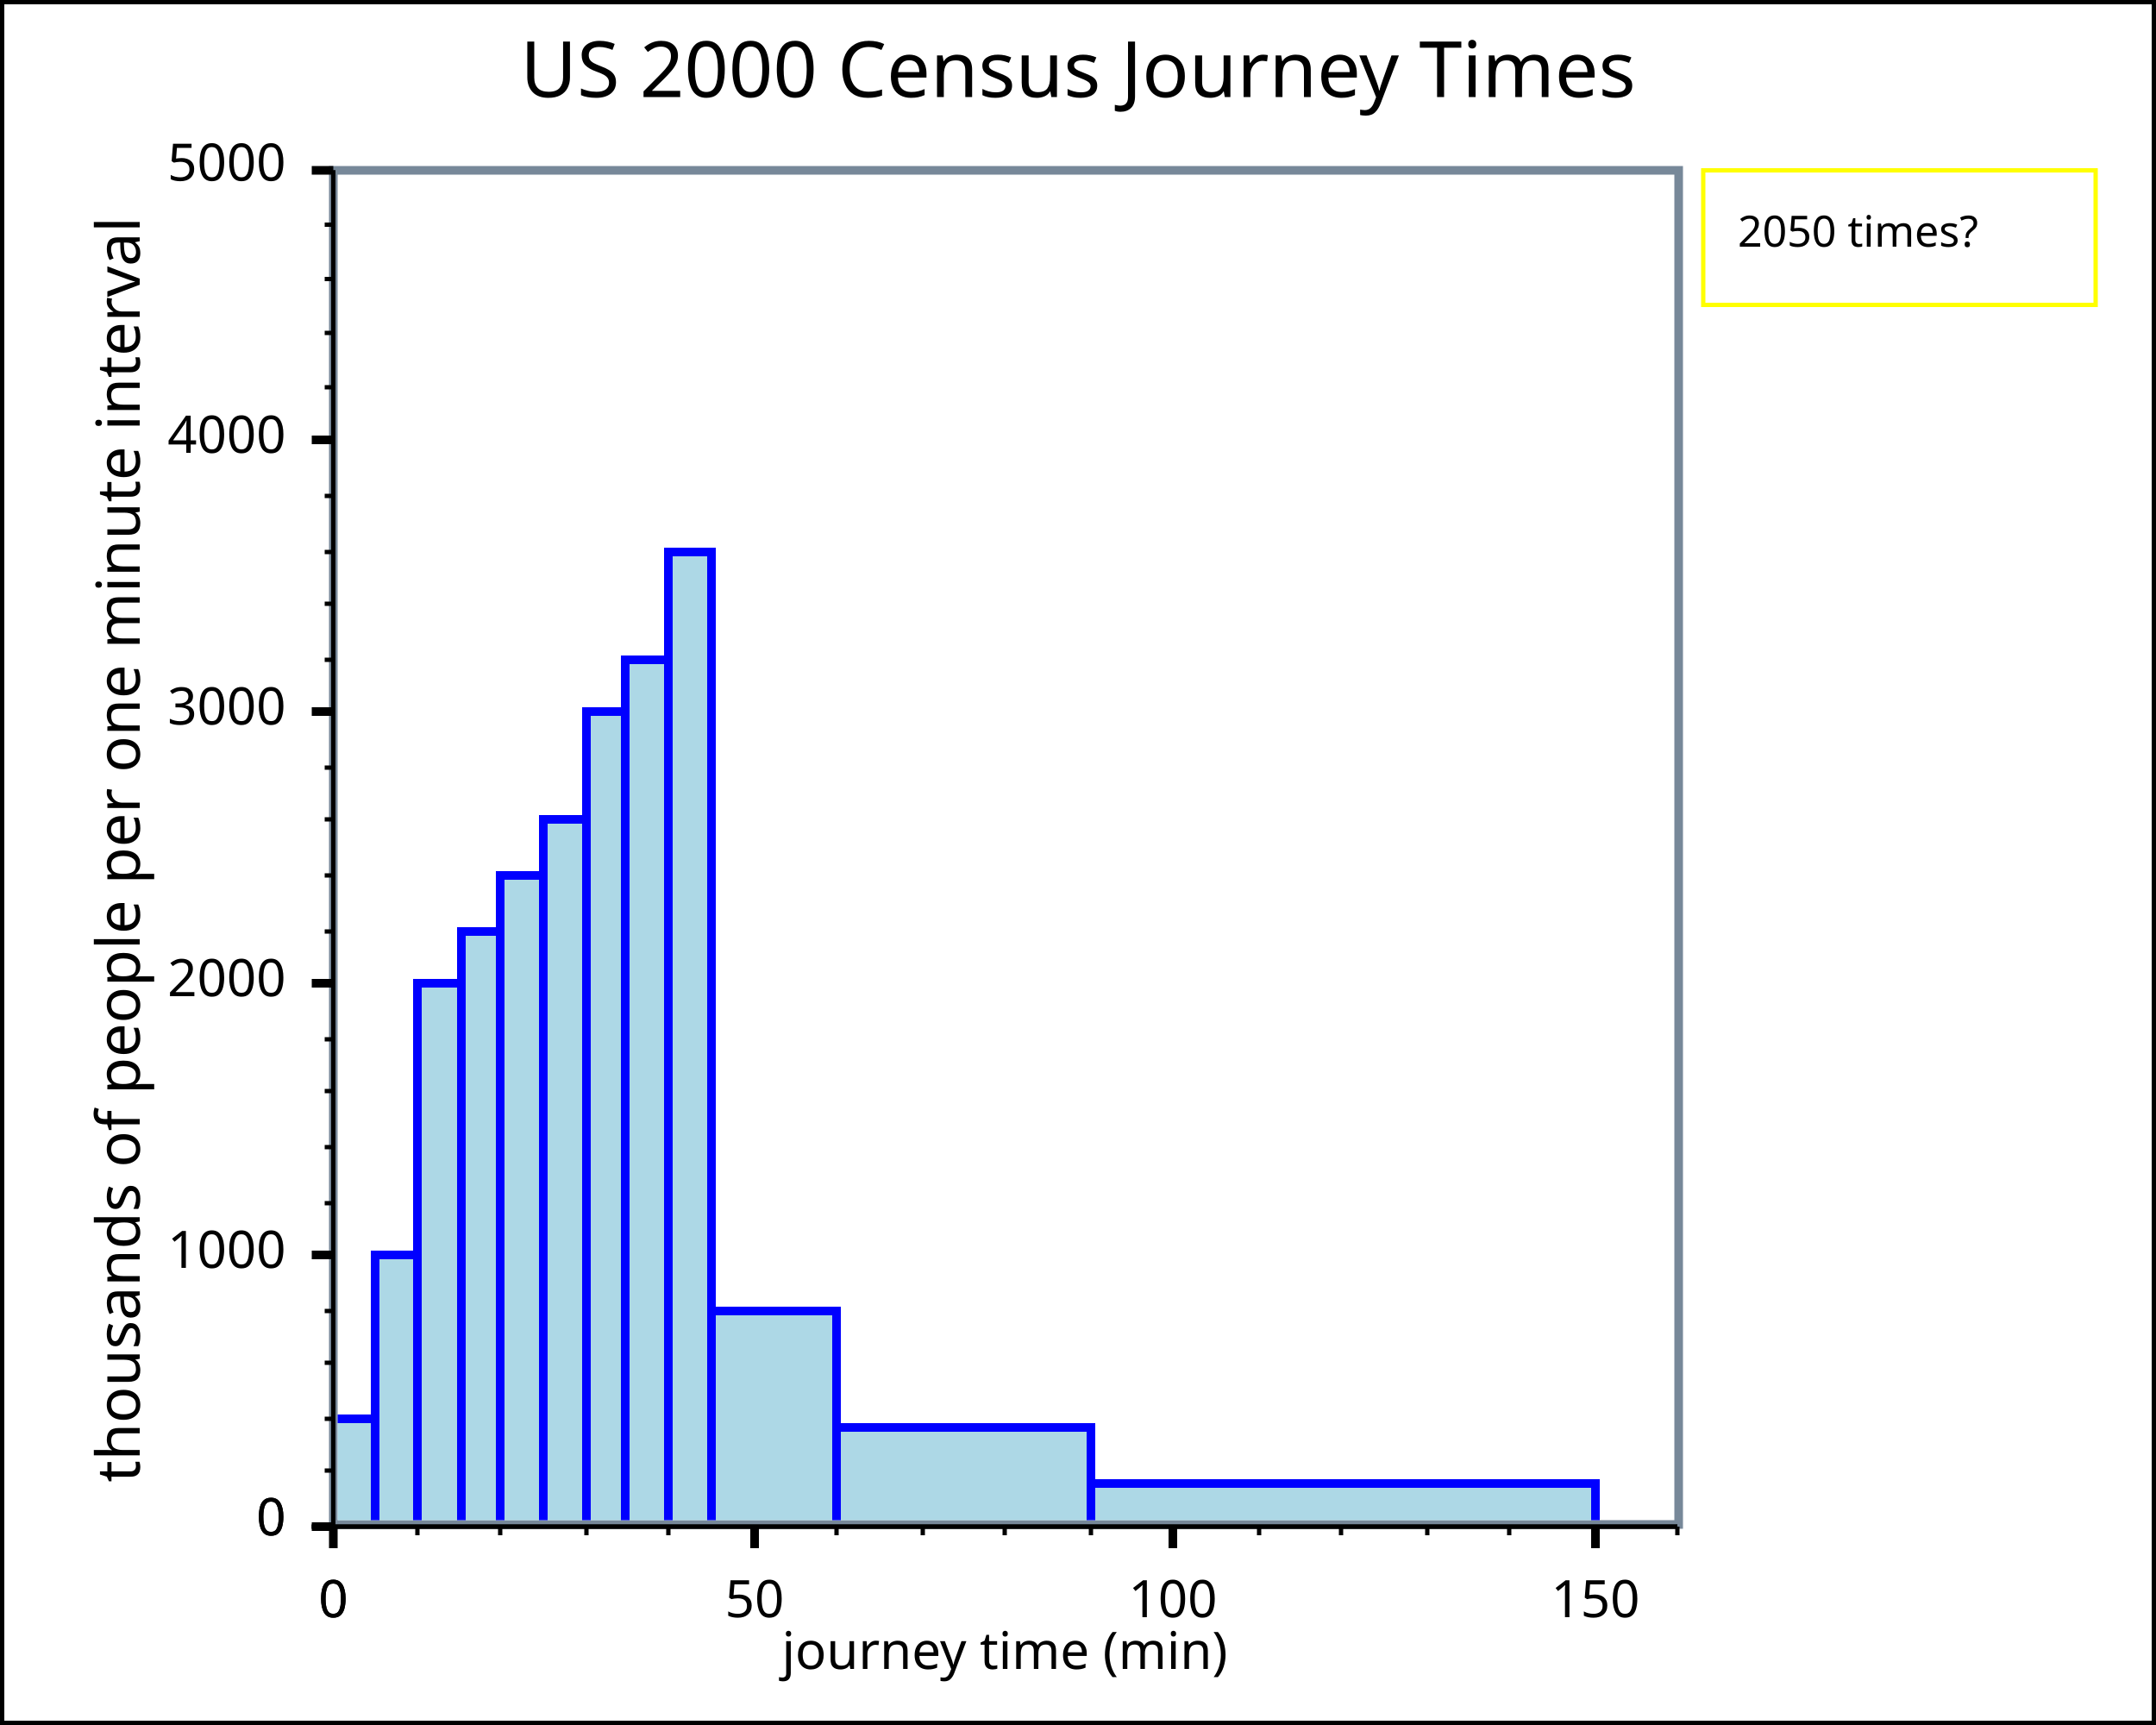
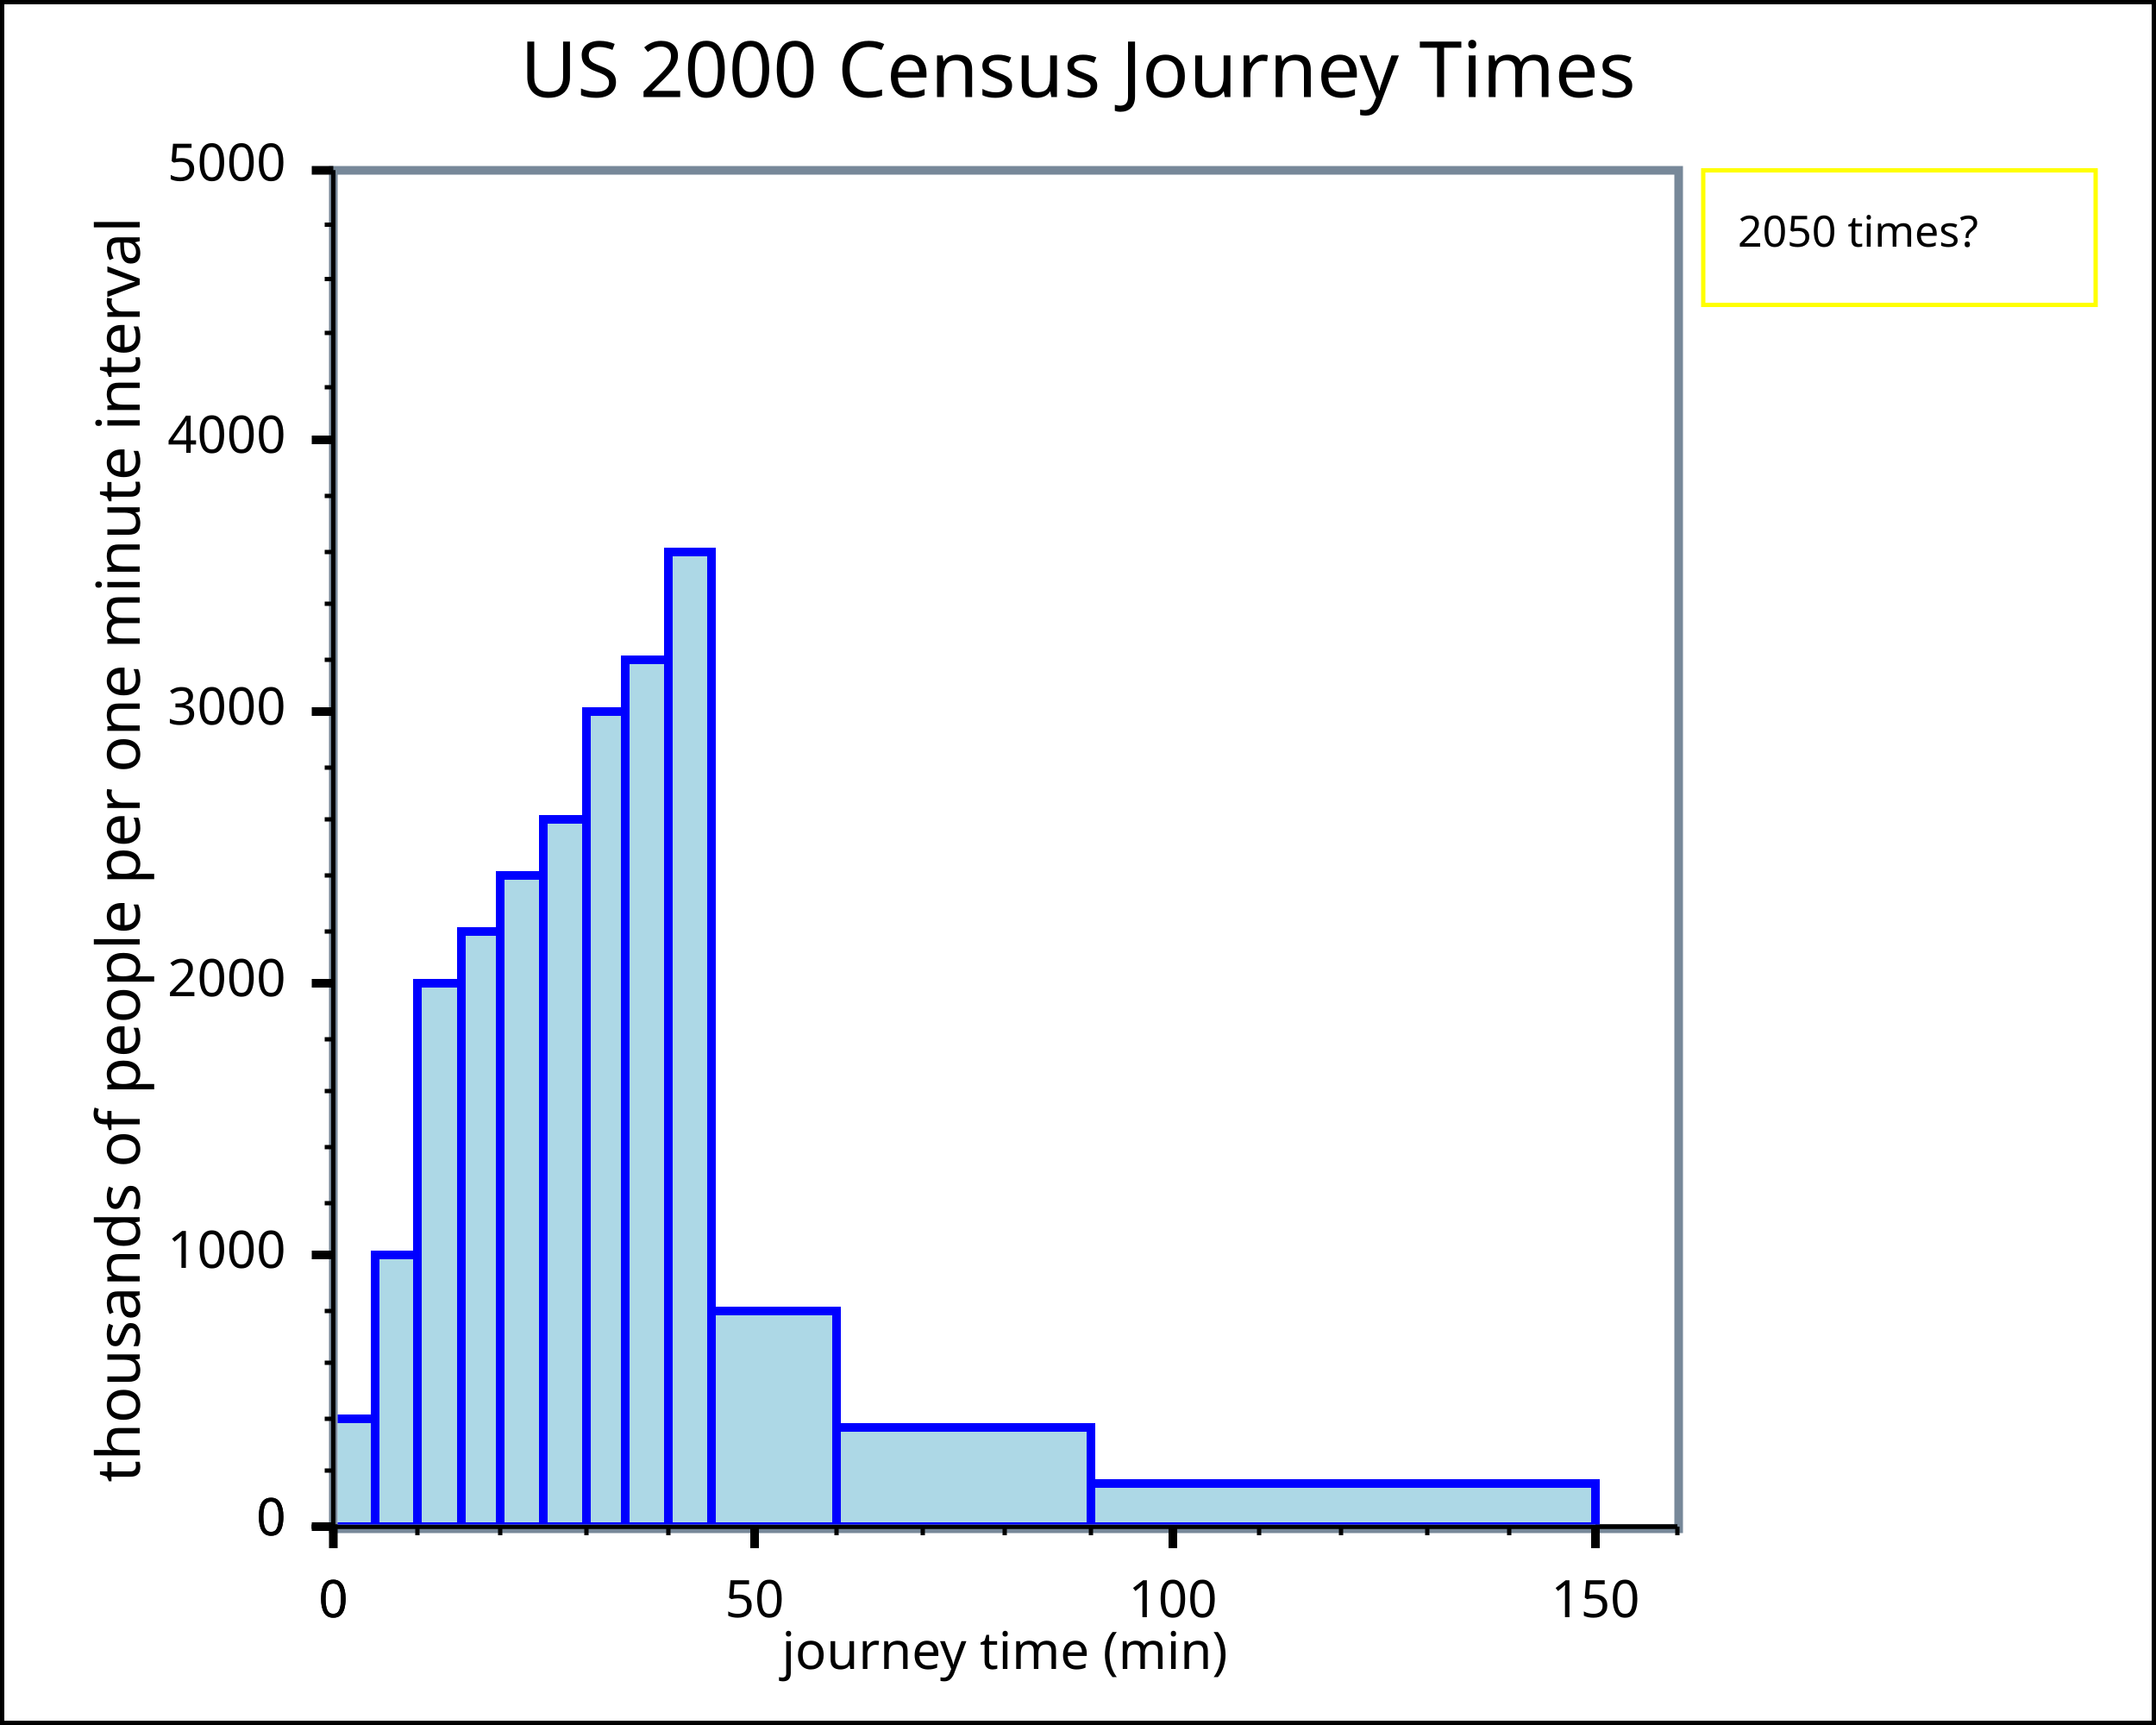
<svg xmlns="http://www.w3.org/2000/svg" width="500" height="400" version="1.1">
  <clipPath id="plot_window">
-     <rect x="78.3" y="40.5" width="310" height="312" />
+     <rect x="78.3" y="40.5" width="310" height="313" />
  </clipPath>
  <g id="imageBackground" stroke="rgb(0,0,0)" fill="rgb(255,255,255)" stroke-width="2">
    <rect x="0" y="0" width="500" height="400" />
  </g>
  <g id="plotBackground" stroke="rgb(119,136,153)" fill="rgb(255,255,255)" stroke-width="2">
-     <rect x="77.3" y="39.5" width="312" height="314" />
+     <rect x="77.3" y="39.5" width="312" height="315" />
  </g>
  <g id="yMinorGrid" stroke="rgb(200,220,255)" stroke-width="0.5" />
  <g id="yMajorGrid" stroke="rgb(200,220,255)" stroke-width="1" />
  <g id="xMinorGrid" stroke="rgb(200,220,255)" stroke-width="0.5" />
  <g id="xMajorGrid" stroke="rgb(200,220,255)" stroke-width="1" />
  <g id="yAxis" stroke="rgb(0,0,0)" stroke-width="1">
    <line x1="77.3" y1="39.5" x2="77.3" y2="359" />
    <line x1="77.3" y1="39.5" x2="77.3" y2="354" />
  </g>
  <g id="xAxis" stroke="rgb(0,0,0)" stroke-width="1">
    <line x1="72.3" y1="354" x2="389" y2="354" />
    <line x1="72.3" y1="354" x2="389" y2="354" />
  </g>
  <g id="yMinorTicks" stroke="rgb(0,0,0)" stroke-width="1">
    <path d="M75.3,341 L77.3,341 M75.3,329 L77.3,329 M75.3,316 L77.3,316 M75.3,304 L77.3,304 M75.3,279 L77.3,279 M75.3,266 L77.3,266 M75.3,253 L77.3,253 M75.3,241 L77.3,241 M75.3,216 L77.3,216 M75.3,203 L77.3,203 M75.3,190 L77.3,190 M75.3,178 L77.3,178 M75.3,153 L77.3,153 M75.3,140 L77.3,140 M75.3,128 L77.3,128 M75.3,115 L77.3,115 M75.3,89.8 L77.3,89.8 M75.3,77.2 L77.3,77.2 M75.3,64.7 L77.3,64.7 M75.3,52.1 L77.3,52.1 M75.3,354 L77.3,354 " fill="none" />
  </g>
  <g id="xMinorTicks" stroke="rgb(0,0,0)" stroke-width="1">
    <path d="M96.8,354 L96.8,356 M116,354 L116,356 M136,354 L136,356 M155,354 L155,356 M194,354 L194,356 M214,354 L214,356 M233,354 L233,356 M253,354 L253,356 M292,354 L292,356 M311,354 L311,356 M331,354 L331,356 M350,354 L350,356 M389,354 L389,356 " fill="none" />
  </g>
  <g id="yMajorTicks" stroke="rgb(0,0,0)" stroke-width="2">
    <path d="M72.3,354 L77.3,354 M72.3,291 L77.3,291 M72.3,228 L77.3,228 M72.3,165 L77.3,165 M72.3,102 L77.3,102 M72.3,39.5 L77.3,39.5 M72.3,354 L77.3,354 " fill="none" />
  </g>
  <g id="xMajorTicks" stroke="rgb(0,0,0)" stroke-width="2">
    <path d="M77.3,354 L77.3,359 M175,354 L175,359 M272,354 L272,359 M370,354 L370,359 M77.3,354 L77.3,359 " fill="none" />
  </g>
  <g id="xTicksValues">
    <text x="77.3" y="375" text-anchor="middle" font-size="12" font-family="Lucida Sans Unicode">0</text>
    <text x="175" y="375" text-anchor="middle" font-size="12" font-family="Lucida Sans Unicode">50</text>
    <text x="272" y="375" text-anchor="middle" font-size="12" font-family="Lucida Sans Unicode">100</text>
    <text x="370" y="375" text-anchor="middle" font-size="12" font-family="Lucida Sans Unicode">150</text>
    <text x="77.3" y="375" text-anchor="middle" font-size="12" font-family="Lucida Sans Unicode">0</text>
  </g>
  <g id="yTicksValues">
    <text x="66.3" y="356" text-anchor="end" font-size="12" font-family="Lucida Sans Unicode">0</text>
    <text x="66.3" y="294" text-anchor="end" font-size="12" font-family="Lucida Sans Unicode">1000</text>
    <text x="66.3" y="231" text-anchor="end" font-size="12" font-family="Lucida Sans Unicode">2000</text>
    <text x="66.3" y="168" text-anchor="end" font-size="12" font-family="Lucida Sans Unicode">3000</text>
    <text x="66.3" y="105" text-anchor="end" font-size="12" font-family="Lucida Sans Unicode">4000</text>
    <text x="66.3" y="41.9" text-anchor="end" font-size="12" font-family="Lucida Sans Unicode">5000</text>
    <text x="66.3" y="356" text-anchor="end" font-size="12" font-family="Lucida Sans Unicode">0</text>
  </g>
  <g id="yLabel">
    <text x="32.4" y="197" text-anchor="middle" transform="rotate(-90 32.4 197 )" font-size="14" font-family="Lucida Sans Unicode">thousands of people per one minute interval</text>
  </g>
  <g id="xLabel">
    <text x="233" y="387" text-anchor="middle" font-size="12" font-family="Lucida Sans Unicode">journey time (min)</text>
  </g>
  <g id="plotPoints" clip-path="url(#plot_window)">
    <g stroke="rgb(0,0,255)" fill="rgb(173,216,230)" stroke-width="2">
      <path d="M77.3,354 L77.3,329 L87,329 L87,354 ZM87,354 L87,291 L96.8,291 L96.8,354 ZM96.8,354 L96.8,228 L107,228 L107,354 ZM107,354 L107,216 L116,216 L116,354 ZM116,354 L116,203 L126,203 L126,354 ZM126,354 L126,190 L136,190 L136,354 ZM136,354 L136,165 L145,165 L145,354 ZM145,354 L145,153 L155,153 L155,354 ZM155,354 L155,128 L165,128 L165,354 ZM165,354 L165,304 L194,304 L194,354 ZM194,354 L194,331 L253,331 L253,354 ZM253,354 L253,344 L370,344 L370,354 Z" fill="rgb(173,216,230)" />
    </g>
  </g>
  <g id="legendBackground" stroke="rgb(255,255,0)" fill="rgb(255,255,255)" stroke-width="1">
    <rect x="395" y="39.5" width="91" height="31.2" />
  </g>
  <g id="legendPoints" />
  <g id="legendText">
    <text x="403" y="57.2" font-size="10" font-family="Lucida Sans Unicode" font-weight="normal">2050 times? </text>
  </g>
  <g id="title">
    <text x="250" y="22.5" text-anchor="middle" font-size="18" font-family="Lucida Sans Unicode" font-weight="normal">US 2000 Census Journey Times</text>
  </g>
</svg>
